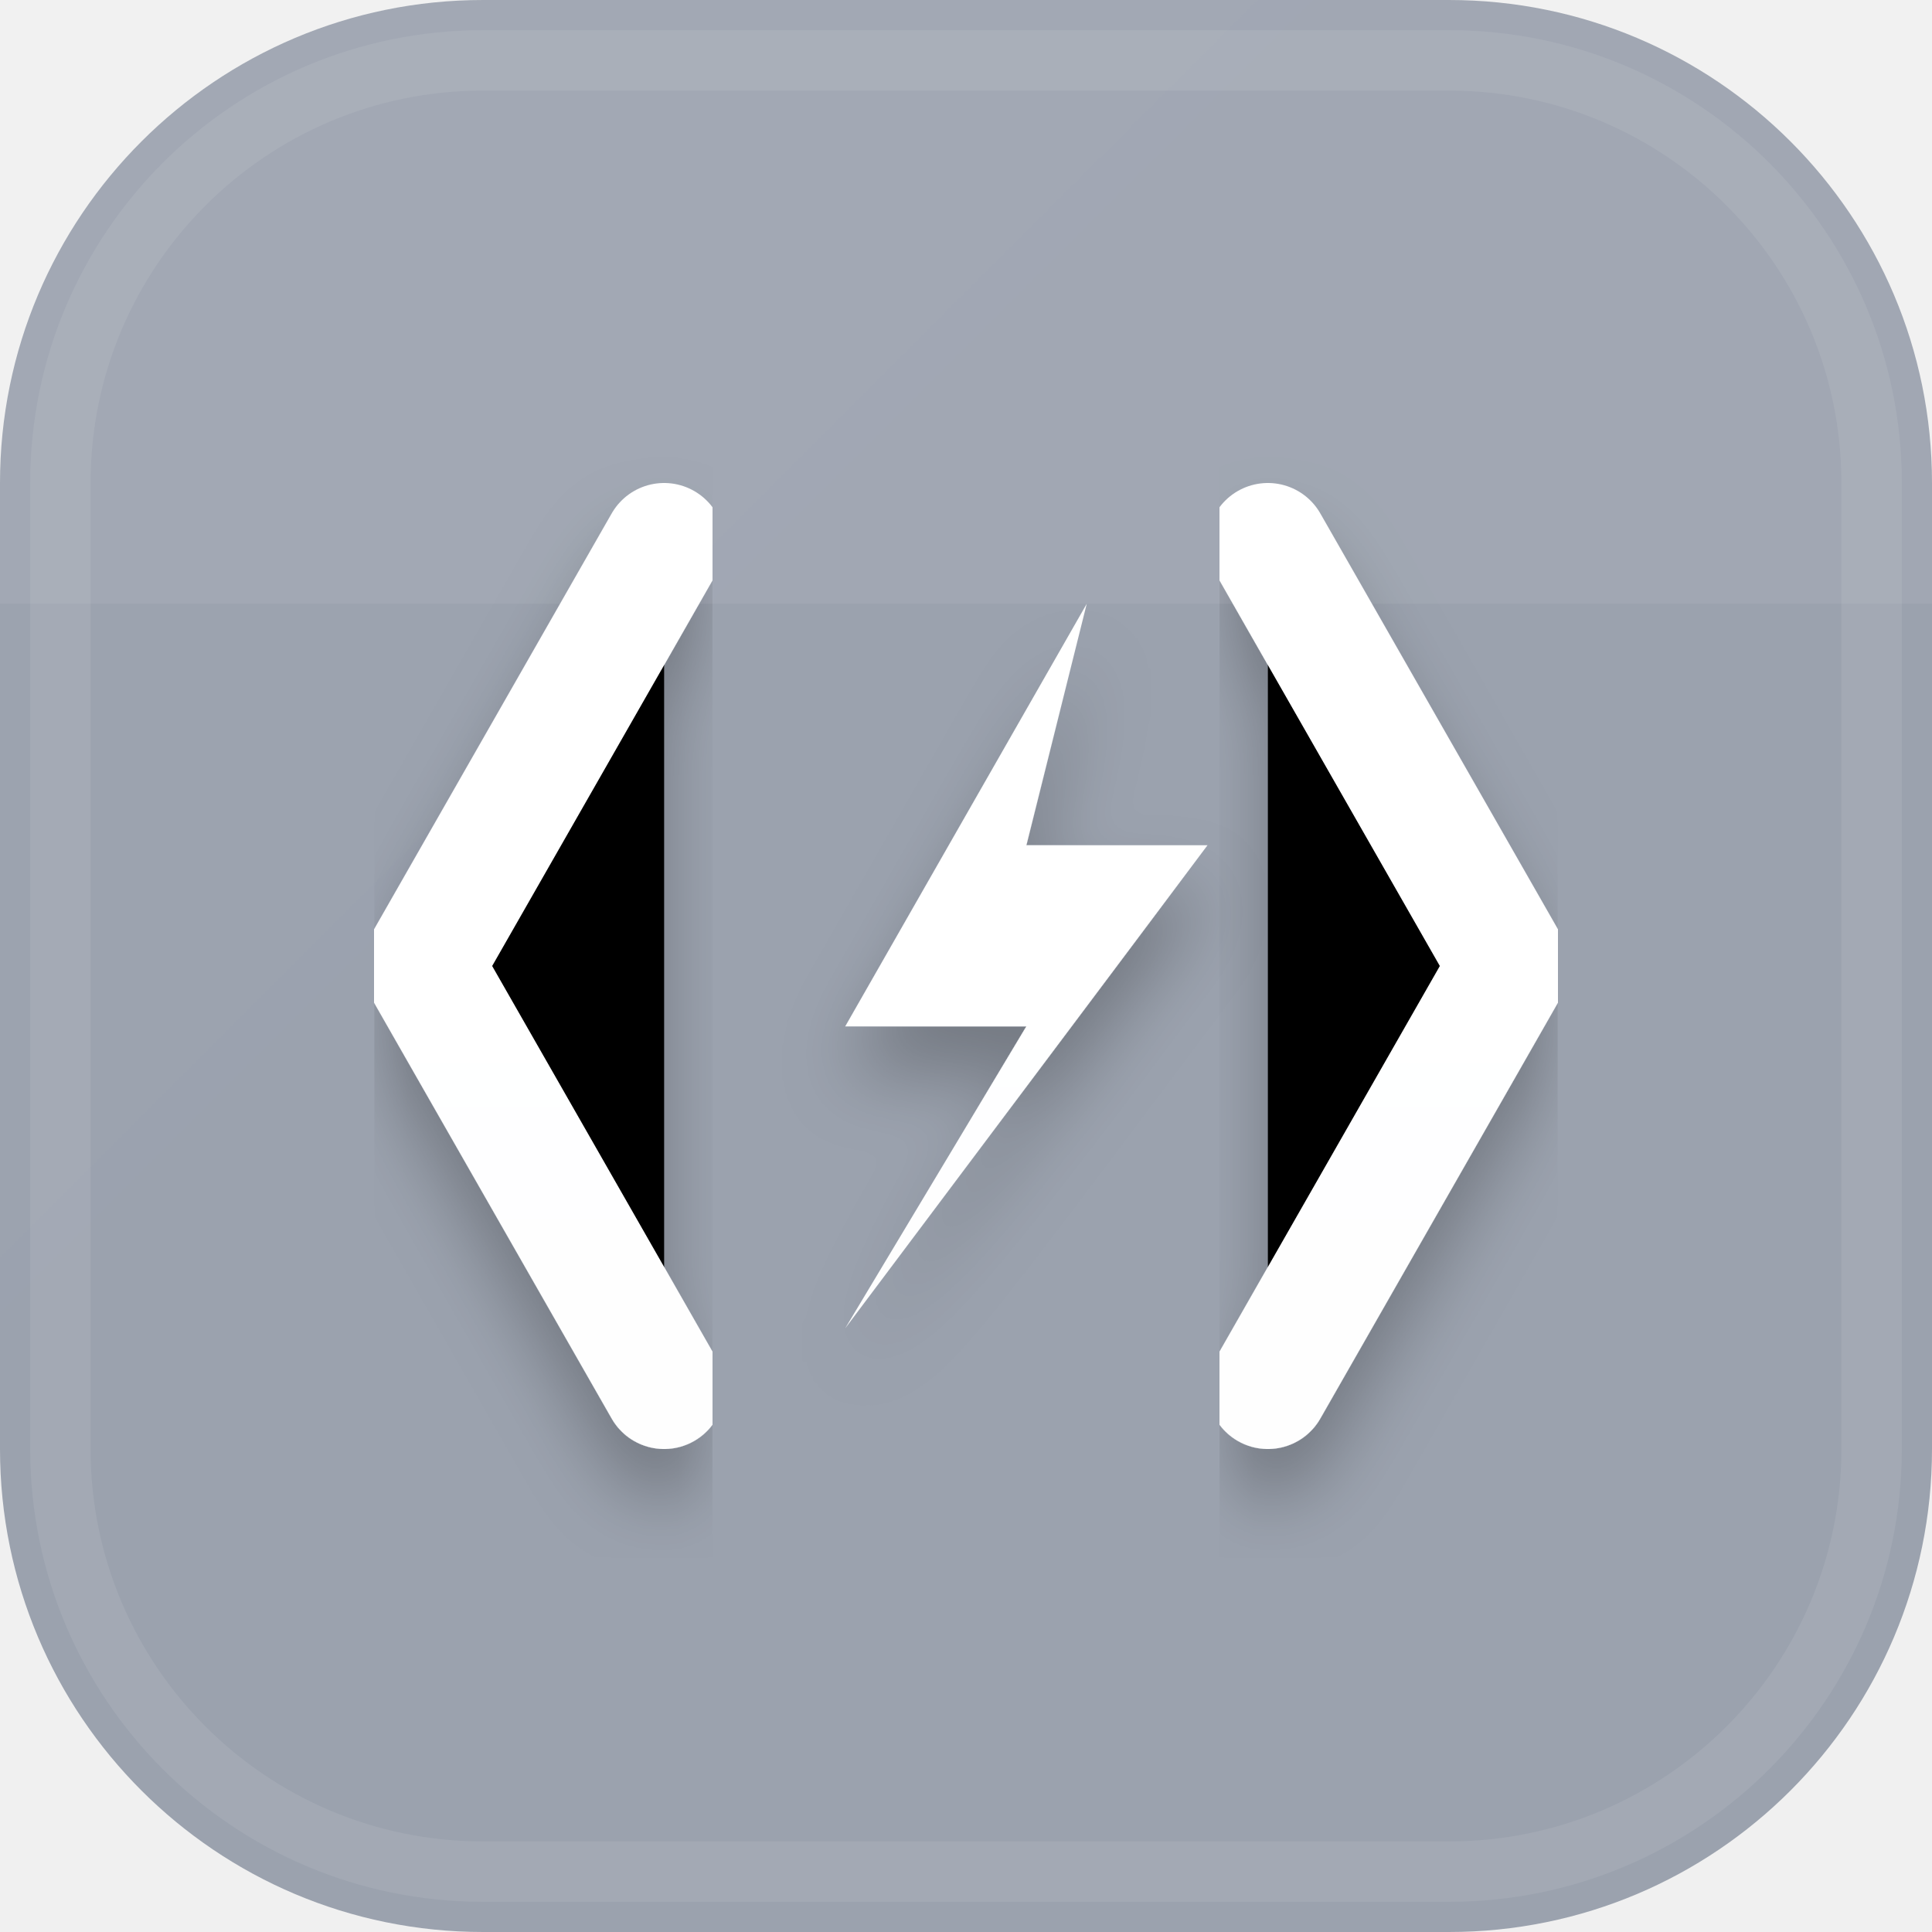
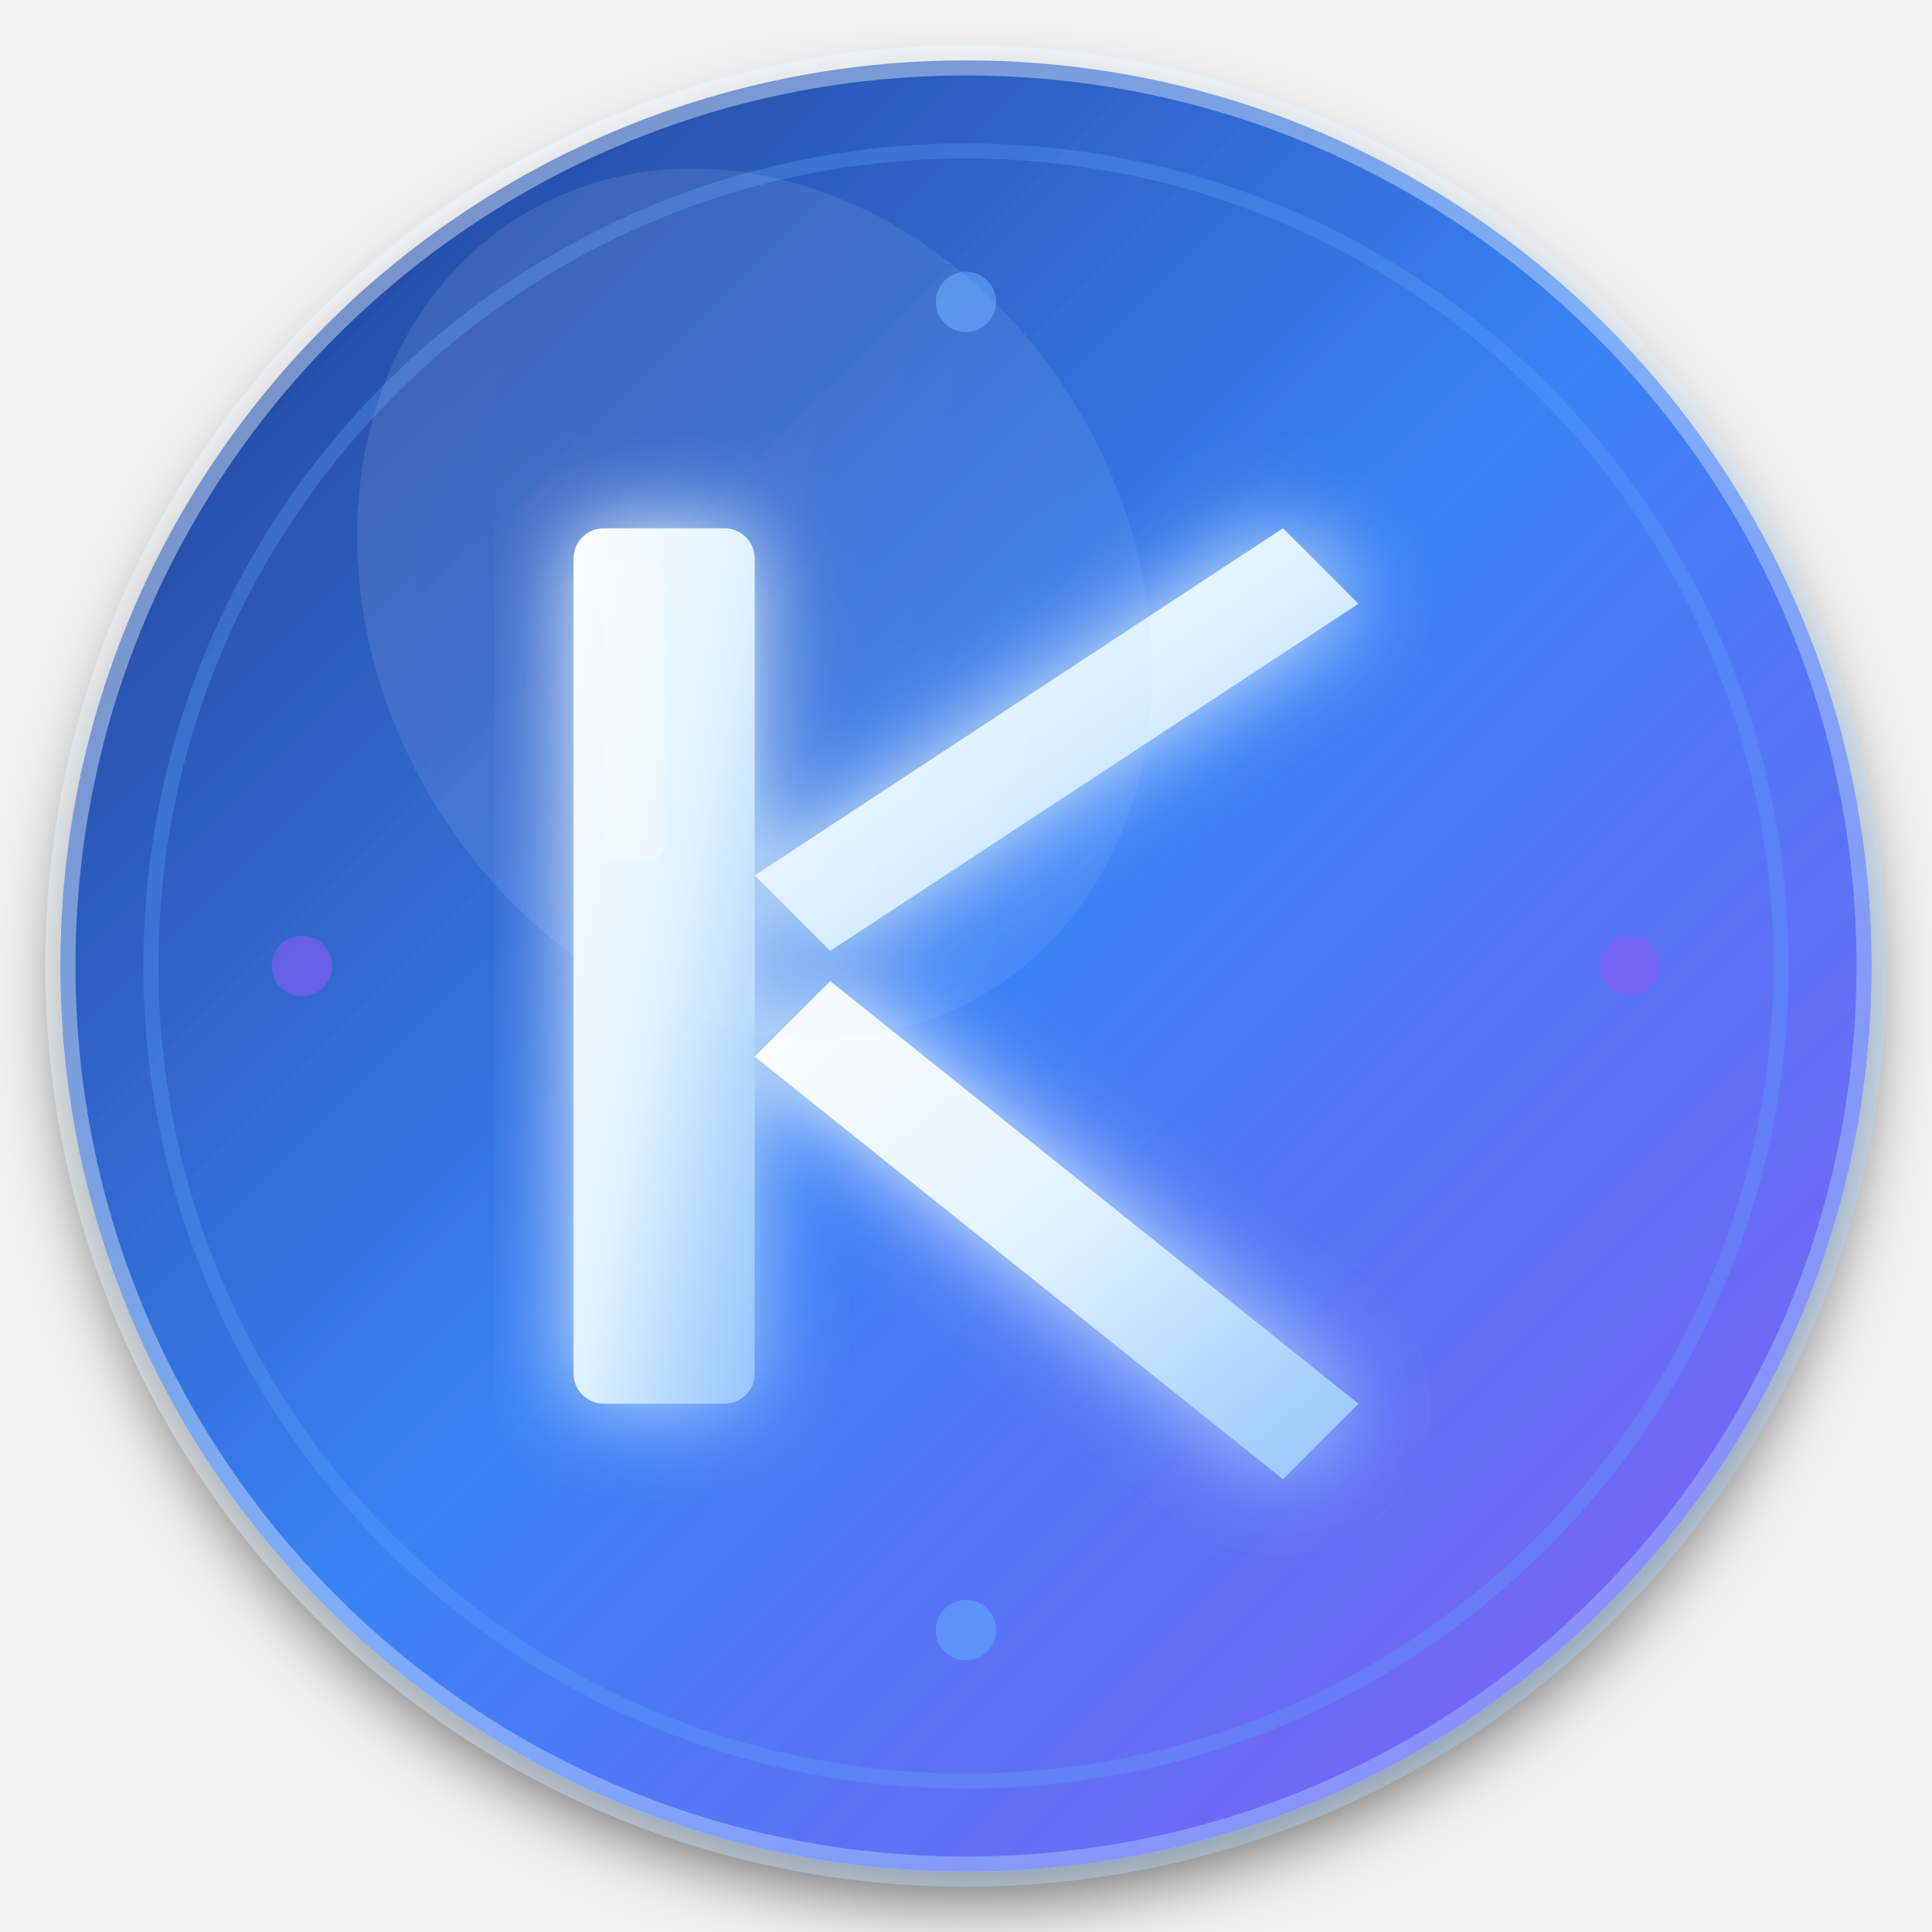
- <svg xmlns="http://www.w3.org/2000/svg" viewBox="0 0 32 32">
+ <svg xmlns="http://www.w3.org/2000/svg" viewBox="0 0 128 128">
  <defs>
-     <linearGradient id="bg" x1="0" y1="0" x2="32" y2="32">
-       <stop offset="0%" stop-color="#9ca3af" />
-       <stop offset="100%" stop-color="#6b7280" />
+     <linearGradient id="bgGrad" x1="0%" y1="0%" x2="100%" y2="100%">
+       <stop offset="0%" style="stop-color:#1e3a8a;stop-opacity:1" />
+       <stop offset="50%" style="stop-color:#3b82f6;stop-opacity:1" />
+       <stop offset="100%" style="stop-color:#8b5cf6;stop-opacity:1" />
    </linearGradient>
-     <linearGradient id="fg" x1="0" y1="0" x2="0" y2="32">
-       <stop offset="0%" stop-color="#ffffff" />
-       <stop offset="100%" stop-color="#e5e7eb" />
+     <linearGradient id="kGrad" x1="0%" y1="0%" x2="100%" y2="100%">
+       <stop offset="0%" style="stop-color:#ffffff;stop-opacity:1" />
+       <stop offset="50%" style="stop-color:#e0f2fe;stop-opacity:1" />
+       <stop offset="100%" style="stop-color:#93c5fd;stop-opacity:1" />
    </linearGradient>
-     <filter id="softShadow" x="-20%" y="-20%" width="140%" height="140%">
-       <feDropShadow dx="0" dy="0.8" stdDeviation="0.6" flood-color="#000" flood-opacity="0.25" />
+     <filter id="glow">
+       <feGaussianBlur stdDeviation="3" result="coloredBlur" />
+       <feMerge>
+         <feMergeNode in="coloredBlur" />
+         <feMergeNode in="SourceGraphic" />
+       </feMerge>
+     </filter>
+     <filter id="innerShadow">
+       <feGaussianBlur in="SourceAlpha" stdDeviation="2" />
+       <feOffset dx="0" dy="2" result="offsetblur" />
+       <feComponentTransfer>
+         <feFuncA type="linear" slope="0.5" />
+       </feComponentTransfer>
+       <feMerge>
+         <feMergeNode />
+         <feMergeNode in="SourceGraphic" />
+       </feMerge>
    </filter>
  </defs>
-   <rect width="32" height="32" rx="8" fill="url(#bg)" />
-   <rect x="1" y="1" width="30" height="30" rx="7" fill="none" stroke="#ffffff" stroke-opacity="0.08" />
-   <path d="M11 9 L7 16 L11 23" stroke="url(#fg)" stroke-width="2" stroke-linecap="round" stroke-linejoin="round" filter="url(#softShadow)" />
-   <path d="M21 9 L25 16 L21 23" stroke="url(#fg)" stroke-width="2" stroke-linecap="round" stroke-linejoin="round" filter="url(#softShadow)" />
-   <path d="M18 10 L14 17 H17 L14 22 L20 14 H17 Z" fill="url(#fg)" filter="url(#softShadow)" />
-   <rect x="0" y="0" width="32" height="10" fill="#ffffff" opacity="0.06" />
+   <circle cx="64" cy="64" r="60" fill="url(#bgGrad)" filter="url(#innerShadow)" />
+   <circle cx="64" cy="64" r="60" fill="none" stroke="url(#kGrad)" stroke-width="2" opacity="0.4" />
+   <circle cx="64" cy="64" r="54" fill="none" stroke="#60a5fa" stroke-width="1" opacity="0.3" />
+   <g filter="url(#glow)">
+     <rect x="38" y="35" width="12" height="58" rx="2" fill="url(#kGrad)" />
+     <path d="M 50 58 L 85 35 L 90 40 L 55 63 Z" fill="url(#kGrad)" />
+     <path d="M 55 65 L 90 93 L 85 98 L 50 70 Z" fill="url(#kGrad)" />
+     <rect x="40" y="37" width="4" height="20" rx="1" fill="#ffffff" opacity="0.3" />
+   </g>
+   <circle cx="64" cy="20" r="2" fill="#60a5fa" opacity="0.6" />
+   <circle cx="64" cy="108" r="2" fill="#60a5fa" opacity="0.6" />
+   <circle cx="20" cy="64" r="2" fill="#8b5cf6" opacity="0.6" />
+   <circle cx="108" cy="64" r="2" fill="#8b5cf6" opacity="0.6" />
+   <ellipse cx="50" cy="40" rx="25" ry="30" fill="url(#kGrad)" opacity="0.1" transform="rotate(-30 50 40)" />
</svg>
